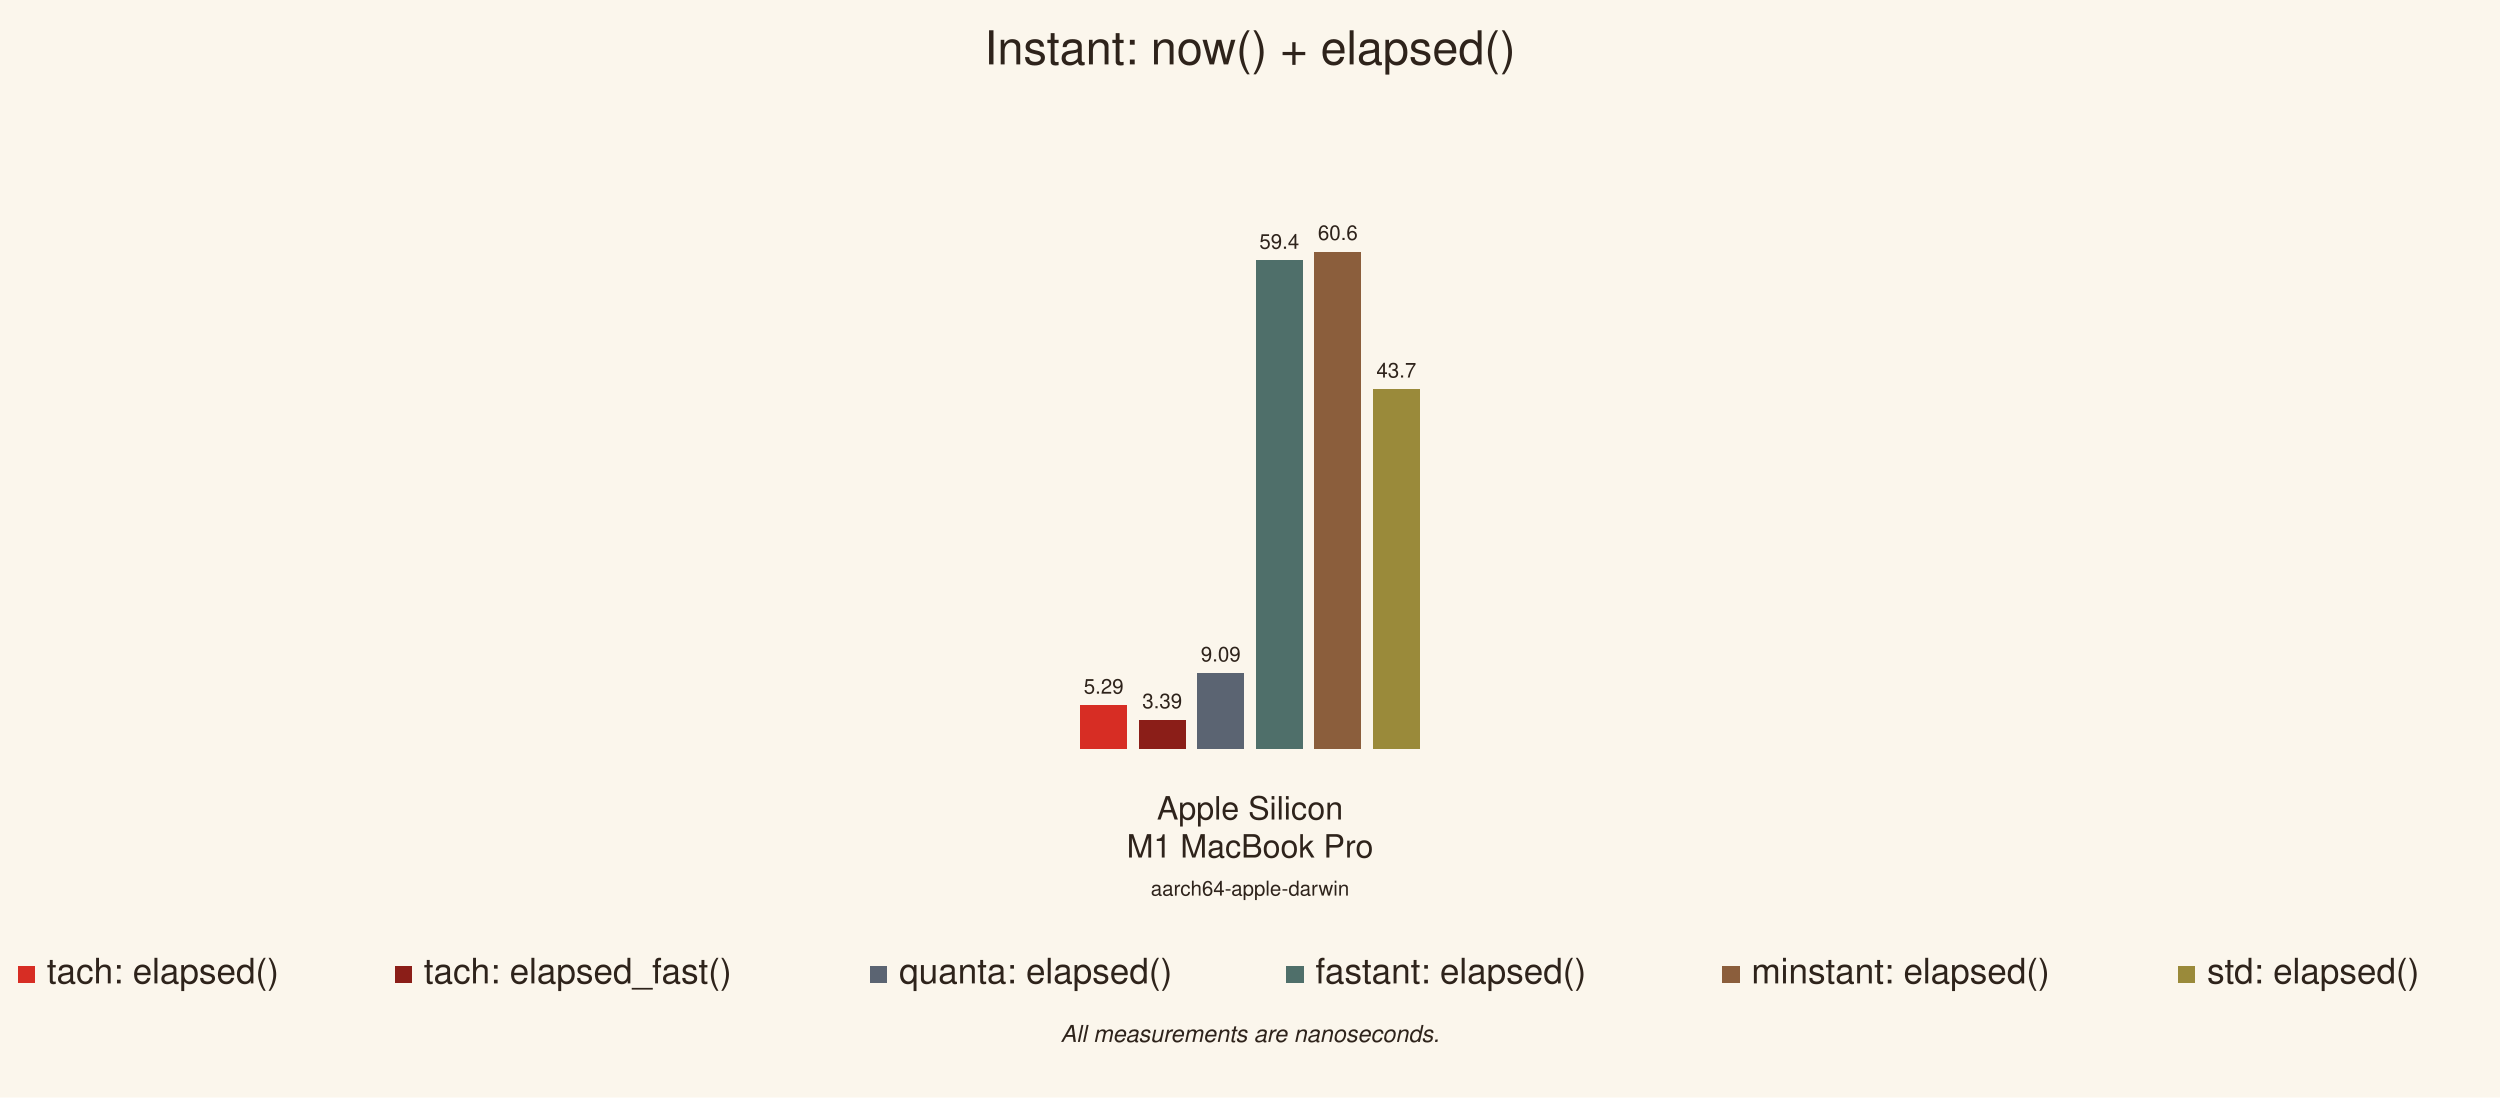
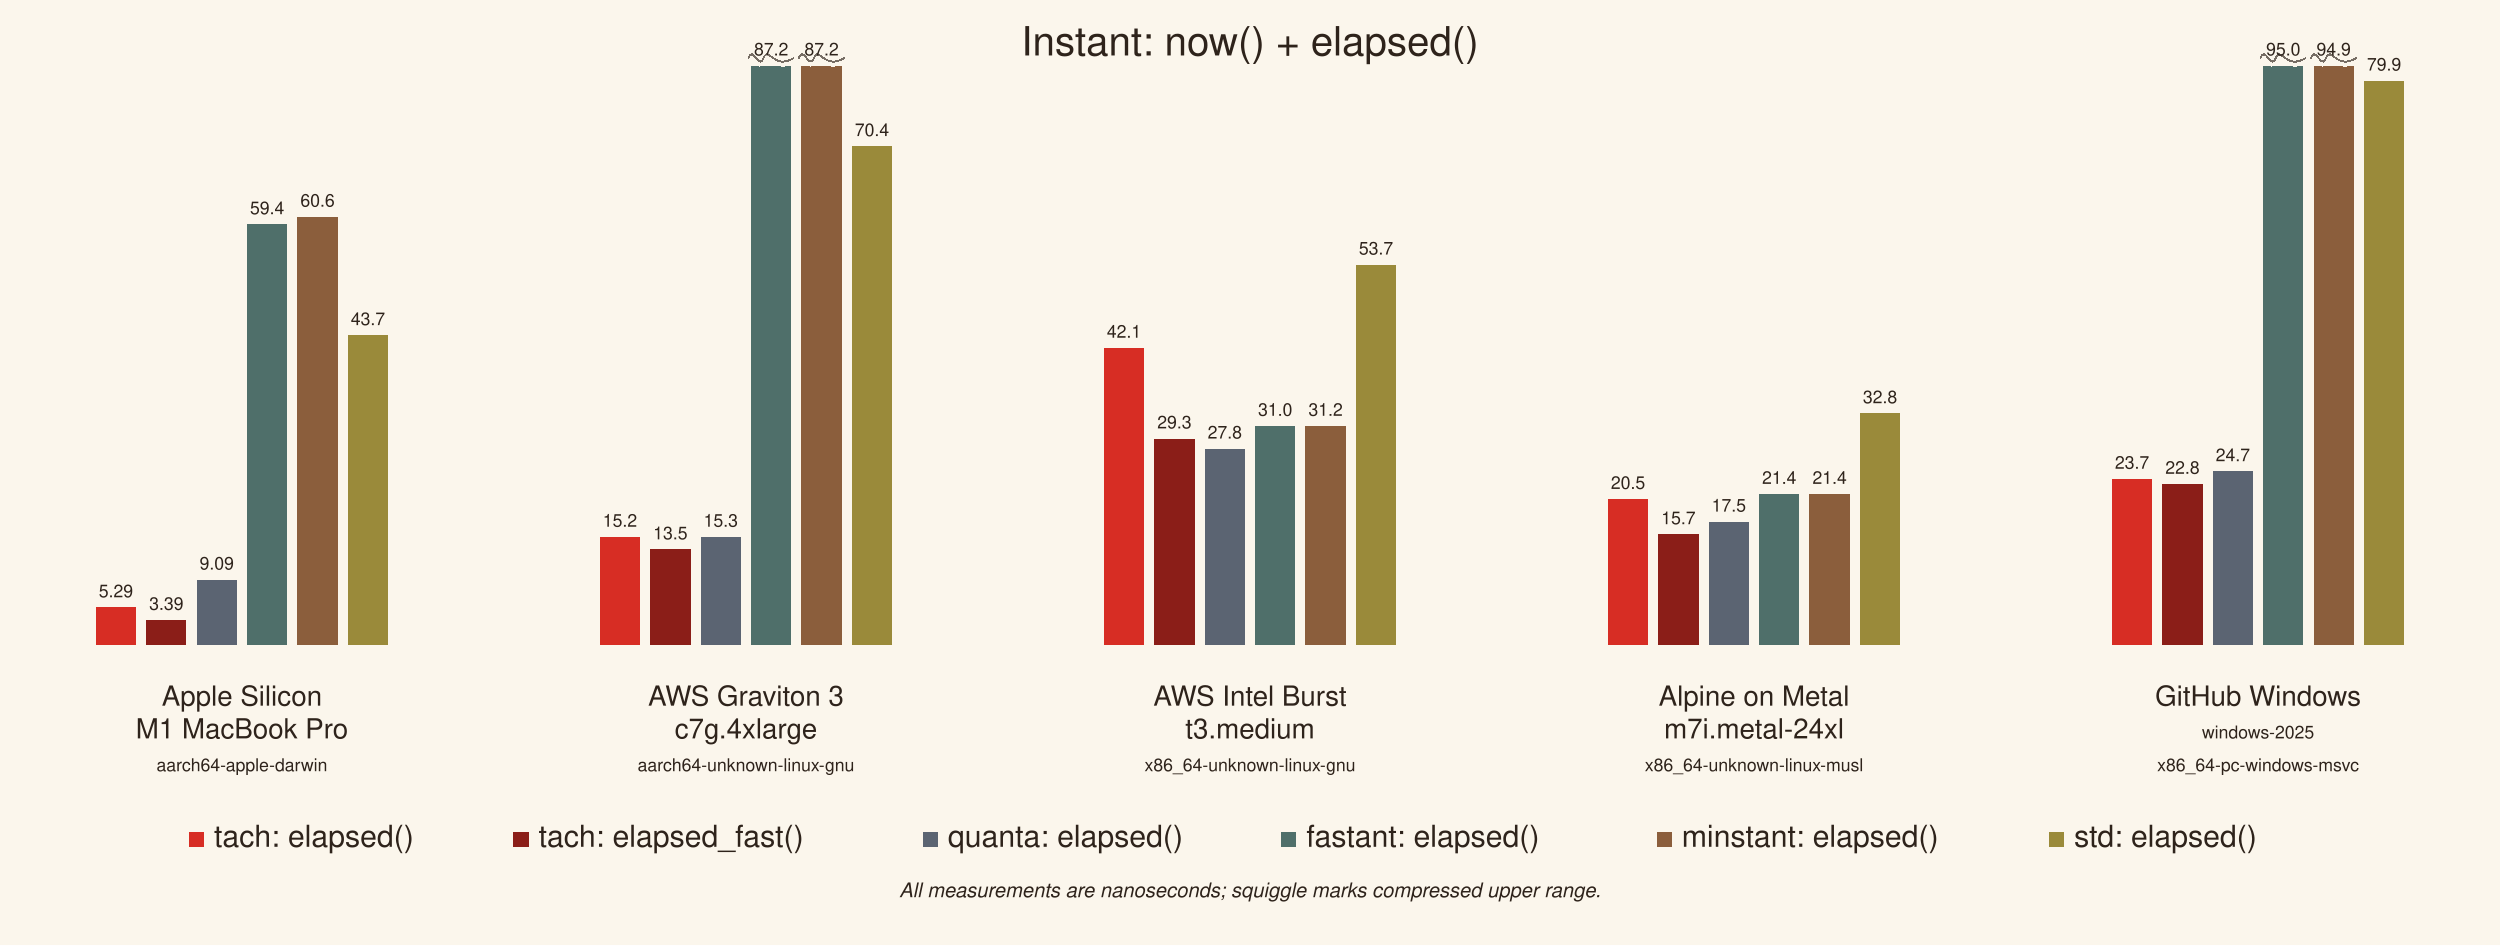
- <svg xmlns="http://www.w3.org/2000/svg" width="854.16" height="375" viewBox="0 0 854.16 375">
-   <rect width="854.16" height="375" fill="#FBF6EC" />
+ <svg xmlns="http://www.w3.org/2000/svg" width="992" height="375" viewBox="0 0 992 375">
+   <rect width="992" height="375" fill="#FBF6EC" />
  <g shape-rendering="crispEdges">
-     <text x="427.08" y="22" text-anchor="middle" font-family="Avenir Next, Helvetica, Arial, sans-serif" font-size="16" fill="#2E231B">Instant: now() + elapsed()</text>
-     <rect x="6" y="330" width="6" height="6" fill="#D72D24" />
-     <text x="16" y="336" text-anchor="start" font-family="Avenir Next, Helvetica, Arial, sans-serif" font-size="12" fill="#2E231B">tach: elapsed()</text>
-     <rect x="134.8" y="330" width="6" height="6" fill="#8B1E18" />
-     <text x="144.8" y="336" text-anchor="start" font-family="Avenir Next, Helvetica, Arial, sans-serif" font-size="12" fill="#2E231B">tach: elapsed_fast()</text>
-     <rect x="297.2" y="330" width="6" height="6" fill="#5B6472" />
-     <text x="307.2" y="336" text-anchor="start" font-family="Avenir Next, Helvetica, Arial, sans-serif" font-size="12" fill="#2E231B">quanta: elapsed()</text>
-     <rect x="439.44" y="330" width="6" height="6" fill="#4F6F6A" />
-     <text x="449.44" y="336" text-anchor="start" font-family="Avenir Next, Helvetica, Arial, sans-serif" font-size="12" fill="#2E231B">fastant: elapsed()</text>
-     <rect x="588.4" y="330" width="6" height="6" fill="#8B5E3C" />
-     <text x="598.4" y="336" text-anchor="start" font-family="Avenir Next, Helvetica, Arial, sans-serif" font-size="12" fill="#2E231B">minstant: elapsed()</text>
-     <rect x="744.08" y="330" width="6" height="6" fill="#9A8A3A" />
-     <text x="754.08" y="336" text-anchor="start" font-family="Avenir Next, Helvetica, Arial, sans-serif" font-size="12" fill="#2E231B">std: elapsed()</text>
-     <text x="427.08" y="356" text-anchor="middle" font-family="Avenir Next, Helvetica, Arial, sans-serif" font-size="8" font-style="italic" fill="#2E231B">All measurements are nanoseconds.</text>
-     <rect x="369.08" y="241" width="16" height="15" fill="#D72D24" />
-     <text x="377.08" y="237" text-anchor="middle" font-family="Avenir Next, Helvetica, Arial, sans-serif" font-size="7" fill="#2E231B">5.29</text>
-     <rect x="389.08" y="246" width="16" height="10" fill="#8B1E18" />
-     <text x="397.08" y="242" text-anchor="middle" font-family="Avenir Next, Helvetica, Arial, sans-serif" font-size="7" fill="#2E231B">3.39</text>
-     <rect x="409.08" y="230" width="16" height="26" fill="#5B6472" />
-     <text x="417.08" y="226" text-anchor="middle" font-family="Avenir Next, Helvetica, Arial, sans-serif" font-size="7" fill="#2E231B">9.09</text>
-     <rect x="429.08" y="89" width="16" height="167" fill="#4F6F6A" />
-     <text x="437.08" y="85" text-anchor="middle" font-family="Avenir Next, Helvetica, Arial, sans-serif" font-size="7" fill="#2E231B">59.4</text>
-     <rect x="449.08" y="86" width="16" height="170" fill="#8B5E3C" />
-     <text x="457.08" y="82" text-anchor="middle" font-family="Avenir Next, Helvetica, Arial, sans-serif" font-size="7" fill="#2E231B">60.6</text>
-     <rect x="469.08" y="133" width="16" height="123" fill="#9A8A3A" />
-     <text x="477.08" y="129" text-anchor="middle" font-family="Avenir Next, Helvetica, Arial, sans-serif" font-size="7" fill="#2E231B">43.7</text>
-     <text x="427.08" y="280" text-anchor="middle" font-family="Avenir Next, Helvetica, Arial, sans-serif" font-size="11" fill="#2E231B">Apple Silicon</text>
-     <text x="427.08" y="293" text-anchor="middle" font-family="Avenir Next, Helvetica, Arial, sans-serif" font-size="11" fill="#2E231B">M1 MacBook Pro</text>
-     <text x="427.08" y="306" text-anchor="middle" font-family="Avenir Next, Helvetica, Arial, sans-serif" font-size="7" fill="#2E231B">aarch64-apple-darwin</text>
+     <text x="496" y="22" text-anchor="middle" font-family="Avenir Next, Helvetica, Arial, sans-serif" font-size="16" fill="#2E231B">Instant: now() + elapsed()</text>
+     <rect x="74.92" y="330" width="6" height="6" fill="#D72D24" />
+     <text x="84.92" y="336" text-anchor="start" font-family="Avenir Next, Helvetica, Arial, sans-serif" font-size="12" fill="#2E231B">tach: elapsed()</text>
+     <rect x="203.72" y="330" width="6" height="6" fill="#8B1E18" />
+     <text x="213.72" y="336" text-anchor="start" font-family="Avenir Next, Helvetica, Arial, sans-serif" font-size="12" fill="#2E231B">tach: elapsed_fast()</text>
+     <rect x="366.12" y="330" width="6" height="6" fill="#5B6472" />
+     <text x="376.12" y="336" text-anchor="start" font-family="Avenir Next, Helvetica, Arial, sans-serif" font-size="12" fill="#2E231B">quanta: elapsed()</text>
+     <rect x="508.36" y="330" width="6" height="6" fill="#4F6F6A" />
+     <text x="518.36" y="336" text-anchor="start" font-family="Avenir Next, Helvetica, Arial, sans-serif" font-size="12" fill="#2E231B">fastant: elapsed()</text>
+     <rect x="657.32" y="330" width="6" height="6" fill="#8B5E3C" />
+     <text x="667.32" y="336" text-anchor="start" font-family="Avenir Next, Helvetica, Arial, sans-serif" font-size="12" fill="#2E231B">minstant: elapsed()</text>
+     <rect x="813" y="330" width="6" height="6" fill="#9A8A3A" />
+     <text x="823" y="336" text-anchor="start" font-family="Avenir Next, Helvetica, Arial, sans-serif" font-size="12" fill="#2E231B">std: elapsed()</text>
+     <text x="496" y="356" text-anchor="middle" font-family="Avenir Next, Helvetica, Arial, sans-serif" font-size="8" font-style="italic" fill="#2E231B">All measurements are nanoseconds; squiggle marks compressed upper range.</text>
+     <rect x="38" y="241" width="16" height="15" fill="#D72D24" />
+     <text x="46" y="237" text-anchor="middle" font-family="Avenir Next, Helvetica, Arial, sans-serif" font-size="7" fill="#2E231B">5.29</text>
+     <rect x="58" y="246" width="16" height="10" fill="#8B1E18" />
+     <text x="66" y="242" text-anchor="middle" font-family="Avenir Next, Helvetica, Arial, sans-serif" font-size="7" fill="#2E231B">3.39</text>
+     <rect x="78" y="230" width="16" height="26" fill="#5B6472" />
+     <text x="86" y="226" text-anchor="middle" font-family="Avenir Next, Helvetica, Arial, sans-serif" font-size="7" fill="#2E231B">9.09</text>
+     <rect x="98" y="89" width="16" height="167" fill="#4F6F6A" />
+     <text x="106" y="85" text-anchor="middle" font-family="Avenir Next, Helvetica, Arial, sans-serif" font-size="7" fill="#2E231B">59.4</text>
+     <rect x="118" y="86" width="16" height="170" fill="#8B5E3C" />
+     <text x="126" y="82" text-anchor="middle" font-family="Avenir Next, Helvetica, Arial, sans-serif" font-size="7" fill="#2E231B">60.6</text>
+     <rect x="138" y="133" width="16" height="123" fill="#9A8A3A" />
+     <text x="146" y="129" text-anchor="middle" font-family="Avenir Next, Helvetica, Arial, sans-serif" font-size="7" fill="#2E231B">43.7</text>
+     <text x="96" y="280" text-anchor="middle" font-family="Avenir Next, Helvetica, Arial, sans-serif" font-size="11" fill="#2E231B">Apple Silicon</text>
+     <text x="96" y="293" text-anchor="middle" font-family="Avenir Next, Helvetica, Arial, sans-serif" font-size="11" fill="#2E231B">M1 MacBook Pro</text>
+     <text x="96" y="306" text-anchor="middle" font-family="Avenir Next, Helvetica, Arial, sans-serif" font-size="7" fill="#2E231B">aarch64-apple-darwin</text>
+     <rect x="238" y="213" width="16" height="43" fill="#D72D24" />
+     <text x="246" y="209" text-anchor="middle" font-family="Avenir Next, Helvetica, Arial, sans-serif" font-size="7" fill="#2E231B">15.2</text>
+     <rect x="258" y="218" width="16" height="38" fill="#8B1E18" />
+     <text x="266" y="214" text-anchor="middle" font-family="Avenir Next, Helvetica, Arial, sans-serif" font-size="7" fill="#2E231B">13.5</text>
+     <rect x="278" y="213" width="16" height="43" fill="#5B6472" />
+     <text x="286" y="209" text-anchor="middle" font-family="Avenir Next, Helvetica, Arial, sans-serif" font-size="7" fill="#2E231B">15.3</text>
+     <rect x="298" y="26" width="16" height="230" fill="#4F6F6A" />
+     <path d="M297 23 C299 18 301 28 303 23 S307 28 315 23" stroke="#FBF6EC" stroke-width="4" fill="none" stroke-linecap="round" />
+     <path d="M297 23 C299 18 301 28 303 23 S307 28 315 23" stroke="#2E231B" stroke-width="0.8" fill="none" stroke-linecap="round" opacity="0.65" />
+     <text x="306" y="22" text-anchor="middle" font-family="Avenir Next, Helvetica, Arial, sans-serif" font-size="7" fill="#2E231B">87.2</text>
+     <rect x="318" y="26" width="16" height="230" fill="#8B5E3C" />
+     <path d="M317 23 C319 18 321 28 323 23 S327 28 335 23" stroke="#FBF6EC" stroke-width="4" fill="none" stroke-linecap="round" />
+     <path d="M317 23 C319 18 321 28 323 23 S327 28 335 23" stroke="#2E231B" stroke-width="0.8" fill="none" stroke-linecap="round" opacity="0.65" />
+     <text x="326" y="22" text-anchor="middle" font-family="Avenir Next, Helvetica, Arial, sans-serif" font-size="7" fill="#2E231B">87.2</text>
+     <rect x="338" y="58" width="16" height="198" fill="#9A8A3A" />
+     <text x="346" y="54" text-anchor="middle" font-family="Avenir Next, Helvetica, Arial, sans-serif" font-size="7" fill="#2E231B">70.4</text>
+     <text x="296" y="280" text-anchor="middle" font-family="Avenir Next, Helvetica, Arial, sans-serif" font-size="11" fill="#2E231B">AWS Graviton 3</text>
+     <text x="296" y="293" text-anchor="middle" font-family="Avenir Next, Helvetica, Arial, sans-serif" font-size="11" fill="#2E231B">c7g.4xlarge</text>
+     <text x="296" y="306" text-anchor="middle" font-family="Avenir Next, Helvetica, Arial, sans-serif" font-size="7" fill="#2E231B">aarch64-unknown-linux-gnu</text>
+     <rect x="438" y="138" width="16" height="118" fill="#D72D24" />
+     <text x="446" y="134" text-anchor="middle" font-family="Avenir Next, Helvetica, Arial, sans-serif" font-size="7" fill="#2E231B">42.1</text>
+     <rect x="458" y="174" width="16" height="82" fill="#8B1E18" />
+     <text x="466" y="170" text-anchor="middle" font-family="Avenir Next, Helvetica, Arial, sans-serif" font-size="7" fill="#2E231B">29.3</text>
+     <rect x="478" y="178" width="16" height="78" fill="#5B6472" />
+     <text x="486" y="174" text-anchor="middle" font-family="Avenir Next, Helvetica, Arial, sans-serif" font-size="7" fill="#2E231B">27.8</text>
+     <rect x="498" y="169" width="16" height="87" fill="#4F6F6A" />
+     <text x="506" y="165" text-anchor="middle" font-family="Avenir Next, Helvetica, Arial, sans-serif" font-size="7" fill="#2E231B">31.0</text>
+     <rect x="518" y="169" width="16" height="87" fill="#8B5E3C" />
+     <text x="526" y="165" text-anchor="middle" font-family="Avenir Next, Helvetica, Arial, sans-serif" font-size="7" fill="#2E231B">31.2</text>
+     <rect x="538" y="105" width="16" height="151" fill="#9A8A3A" />
+     <text x="546" y="101" text-anchor="middle" font-family="Avenir Next, Helvetica, Arial, sans-serif" font-size="7" fill="#2E231B">53.7</text>
+     <text x="496" y="280" text-anchor="middle" font-family="Avenir Next, Helvetica, Arial, sans-serif" font-size="11" fill="#2E231B">AWS Intel Burst</text>
+     <text x="496" y="293" text-anchor="middle" font-family="Avenir Next, Helvetica, Arial, sans-serif" font-size="11" fill="#2E231B">t3.medium</text>
+     <text x="496" y="306" text-anchor="middle" font-family="Avenir Next, Helvetica, Arial, sans-serif" font-size="7" fill="#2E231B">x86_64-unknown-linux-gnu</text>
+     <rect x="638" y="198" width="16" height="58" fill="#D72D24" />
+     <text x="646" y="194" text-anchor="middle" font-family="Avenir Next, Helvetica, Arial, sans-serif" font-size="7" fill="#2E231B">20.5</text>
+     <rect x="658" y="212" width="16" height="44" fill="#8B1E18" />
+     <text x="666" y="208" text-anchor="middle" font-family="Avenir Next, Helvetica, Arial, sans-serif" font-size="7" fill="#2E231B">15.7</text>
+     <rect x="678" y="207" width="16" height="49" fill="#5B6472" />
+     <text x="686" y="203" text-anchor="middle" font-family="Avenir Next, Helvetica, Arial, sans-serif" font-size="7" fill="#2E231B">17.5</text>
+     <rect x="698" y="196" width="16" height="60" fill="#4F6F6A" />
+     <text x="706" y="192" text-anchor="middle" font-family="Avenir Next, Helvetica, Arial, sans-serif" font-size="7" fill="#2E231B">21.4</text>
+     <rect x="718" y="196" width="16" height="60" fill="#8B5E3C" />
+     <text x="726" y="192" text-anchor="middle" font-family="Avenir Next, Helvetica, Arial, sans-serif" font-size="7" fill="#2E231B">21.4</text>
+     <rect x="738" y="164" width="16" height="92" fill="#9A8A3A" />
+     <text x="746" y="160" text-anchor="middle" font-family="Avenir Next, Helvetica, Arial, sans-serif" font-size="7" fill="#2E231B">32.8</text>
+     <text x="696" y="280" text-anchor="middle" font-family="Avenir Next, Helvetica, Arial, sans-serif" font-size="11" fill="#2E231B">Alpine on Metal</text>
+     <text x="696" y="293" text-anchor="middle" font-family="Avenir Next, Helvetica, Arial, sans-serif" font-size="11" fill="#2E231B">m7i.metal-24xl</text>
+     <text x="696" y="306" text-anchor="middle" font-family="Avenir Next, Helvetica, Arial, sans-serif" font-size="7" fill="#2E231B">x86_64-unknown-linux-musl</text>
+     <rect x="838" y="190" width="16" height="66" fill="#D72D24" />
+     <text x="846" y="186" text-anchor="middle" font-family="Avenir Next, Helvetica, Arial, sans-serif" font-size="7" fill="#2E231B">23.7</text>
+     <rect x="858" y="192" width="16" height="64" fill="#8B1E18" />
+     <text x="866" y="188" text-anchor="middle" font-family="Avenir Next, Helvetica, Arial, sans-serif" font-size="7" fill="#2E231B">22.8</text>
+     <rect x="878" y="187" width="16" height="69" fill="#5B6472" />
+     <text x="886" y="183" text-anchor="middle" font-family="Avenir Next, Helvetica, Arial, sans-serif" font-size="7" fill="#2E231B">24.7</text>
+     <rect x="898" y="26" width="16" height="230" fill="#4F6F6A" />
+     <path d="M897 23 C899 18 901 28 903 23 S907 28 915 23" stroke="#FBF6EC" stroke-width="4" fill="none" stroke-linecap="round" />
+     <path d="M897 23 C899 18 901 28 903 23 S907 28 915 23" stroke="#2E231B" stroke-width="0.8" fill="none" stroke-linecap="round" opacity="0.65" />
+     <text x="906" y="22" text-anchor="middle" font-family="Avenir Next, Helvetica, Arial, sans-serif" font-size="7" fill="#2E231B">95.0</text>
+     <rect x="918" y="26" width="16" height="230" fill="#8B5E3C" />
+     <path d="M917 23 C919 18 921 28 923 23 S927 28 935 23" stroke="#FBF6EC" stroke-width="4" fill="none" stroke-linecap="round" />
+     <path d="M917 23 C919 18 921 28 923 23 S927 28 935 23" stroke="#2E231B" stroke-width="0.8" fill="none" stroke-linecap="round" opacity="0.65" />
+     <text x="926" y="22" text-anchor="middle" font-family="Avenir Next, Helvetica, Arial, sans-serif" font-size="7" fill="#2E231B">94.9</text>
+     <rect x="938" y="32" width="16" height="224" fill="#9A8A3A" />
+     <text x="946" y="28" text-anchor="middle" font-family="Avenir Next, Helvetica, Arial, sans-serif" font-size="7" fill="#2E231B">79.9</text>
+     <text x="896" y="280" text-anchor="middle" font-family="Avenir Next, Helvetica, Arial, sans-serif" font-size="11" fill="#2E231B">GitHub Windows</text>
+     <text x="896" y="293" text-anchor="middle" font-family="Avenir Next, Helvetica, Arial, sans-serif" font-size="7" fill="#2E231B">windows-2025</text>
+     <text x="896" y="306" text-anchor="middle" font-family="Avenir Next, Helvetica, Arial, sans-serif" font-size="7" fill="#2E231B">x86_64-pc-windows-msvc</text>
  </g>
</svg>
